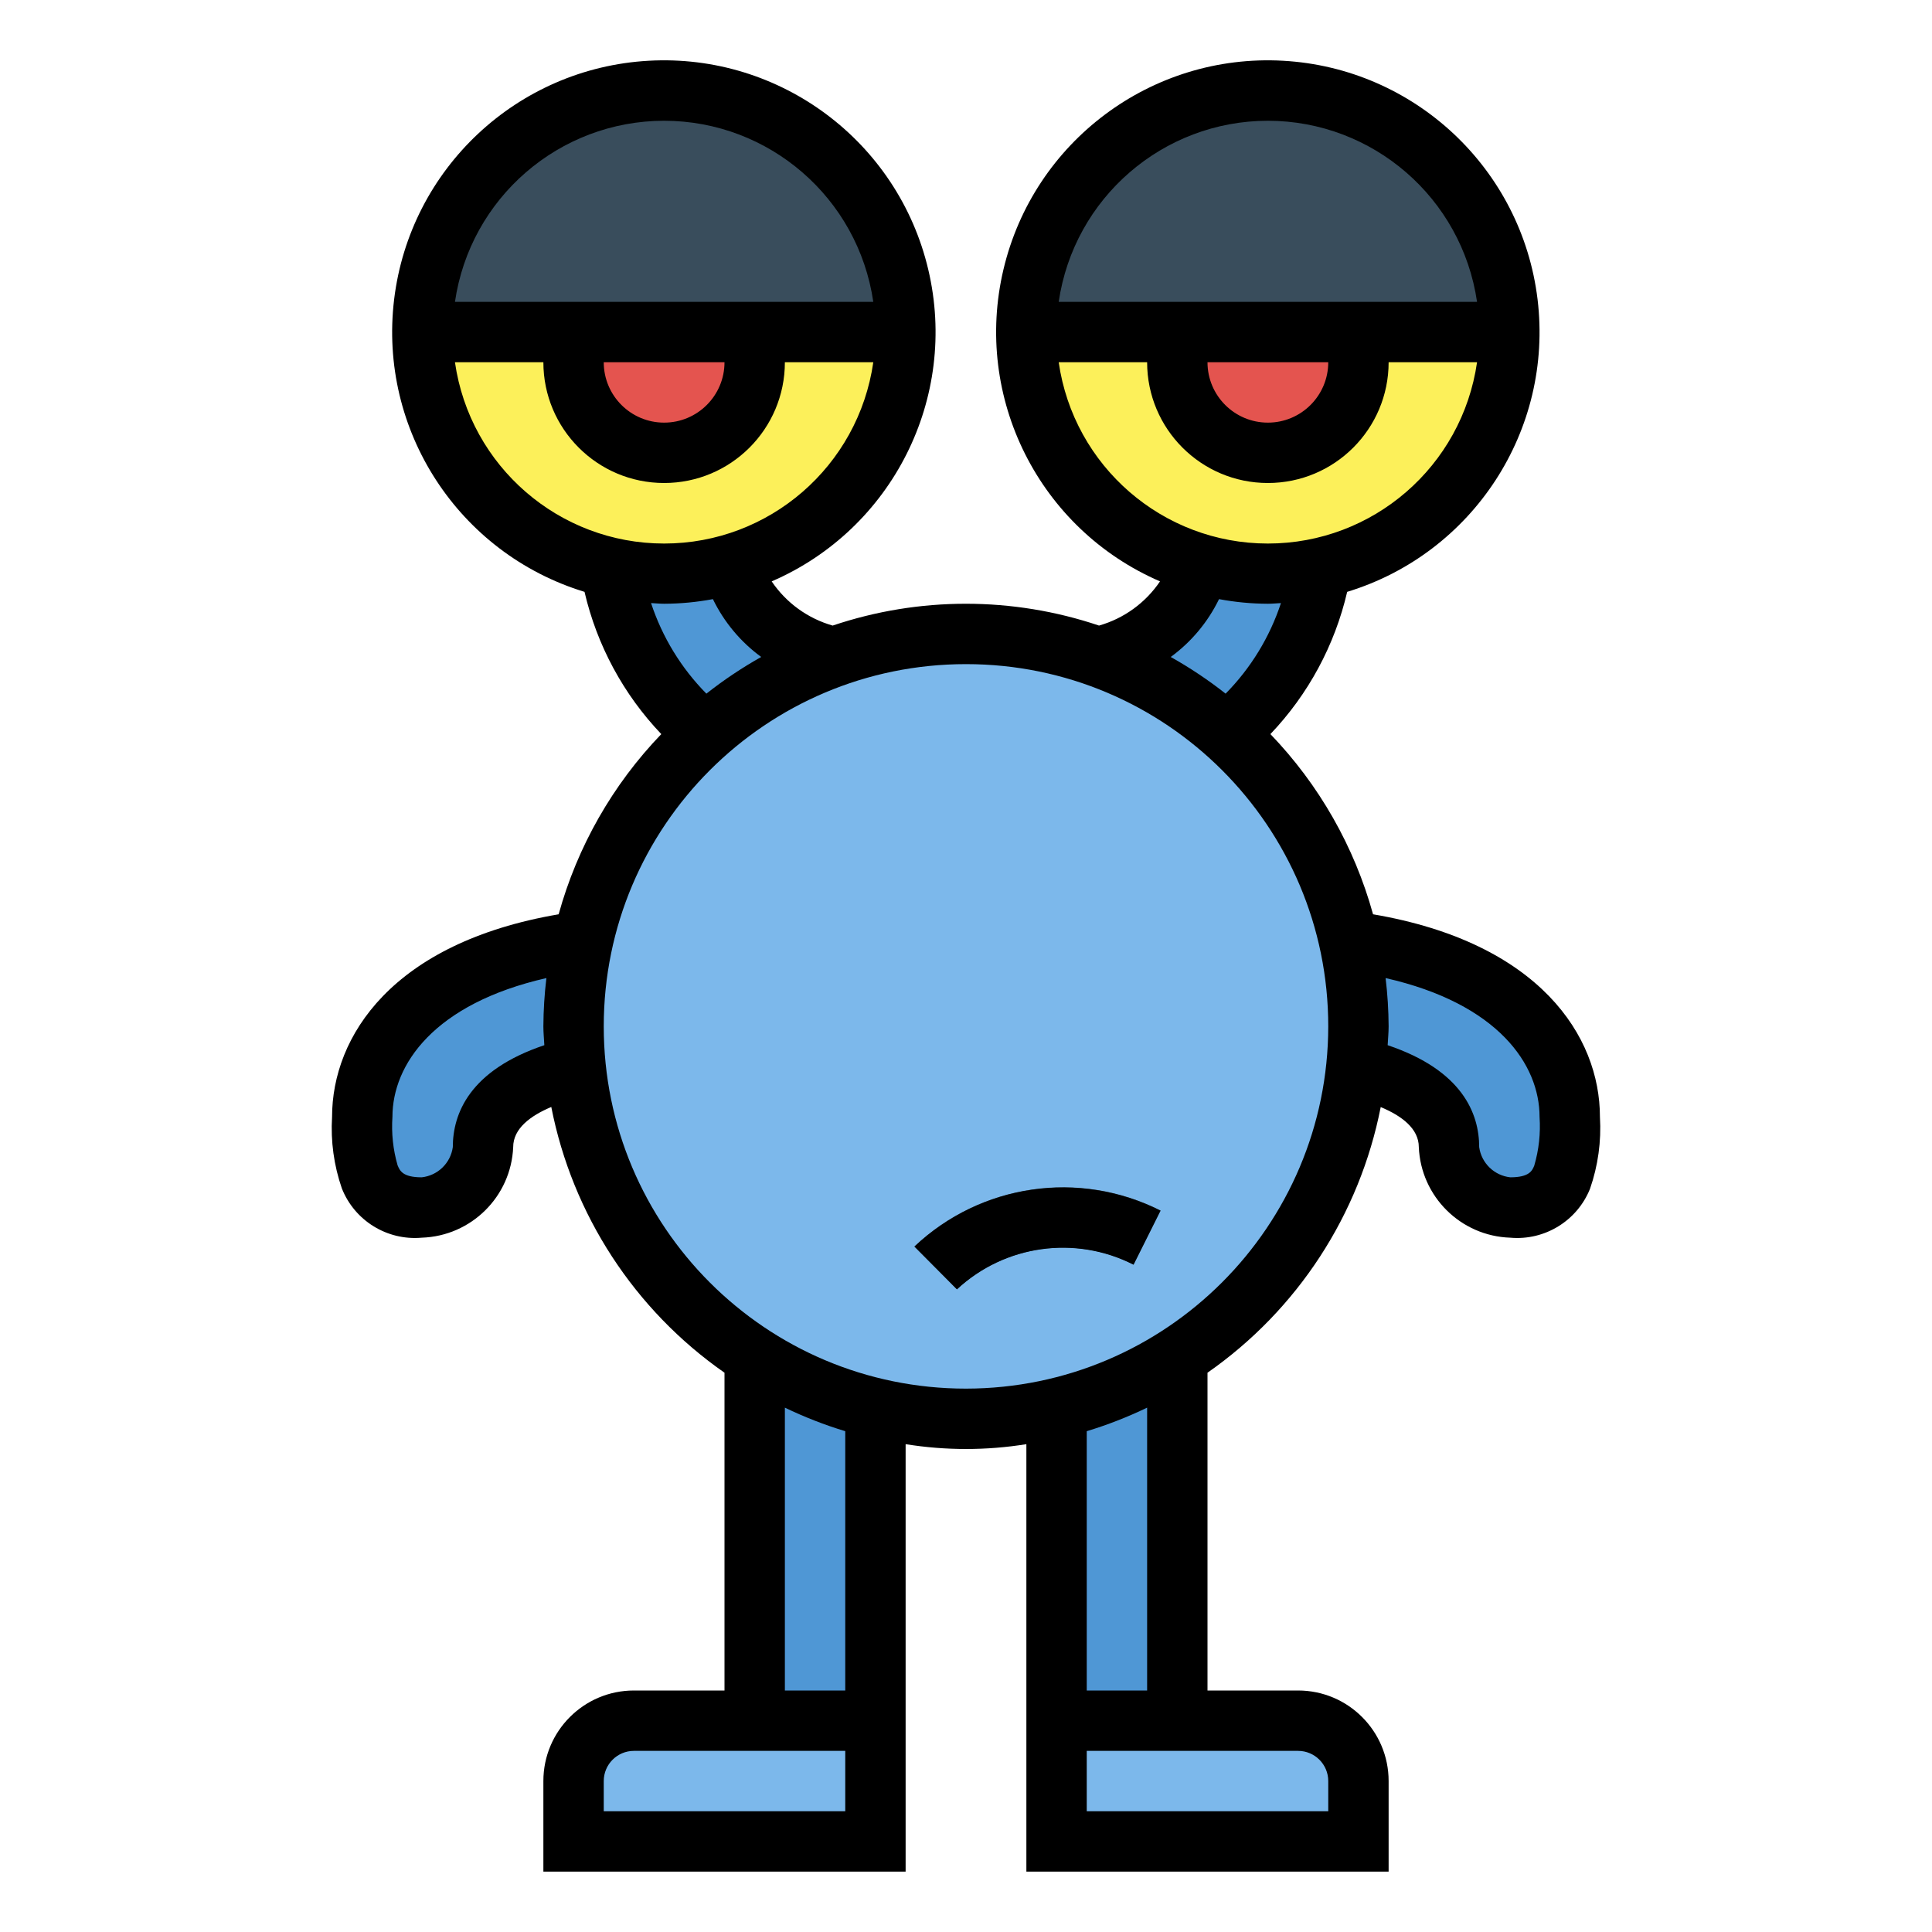
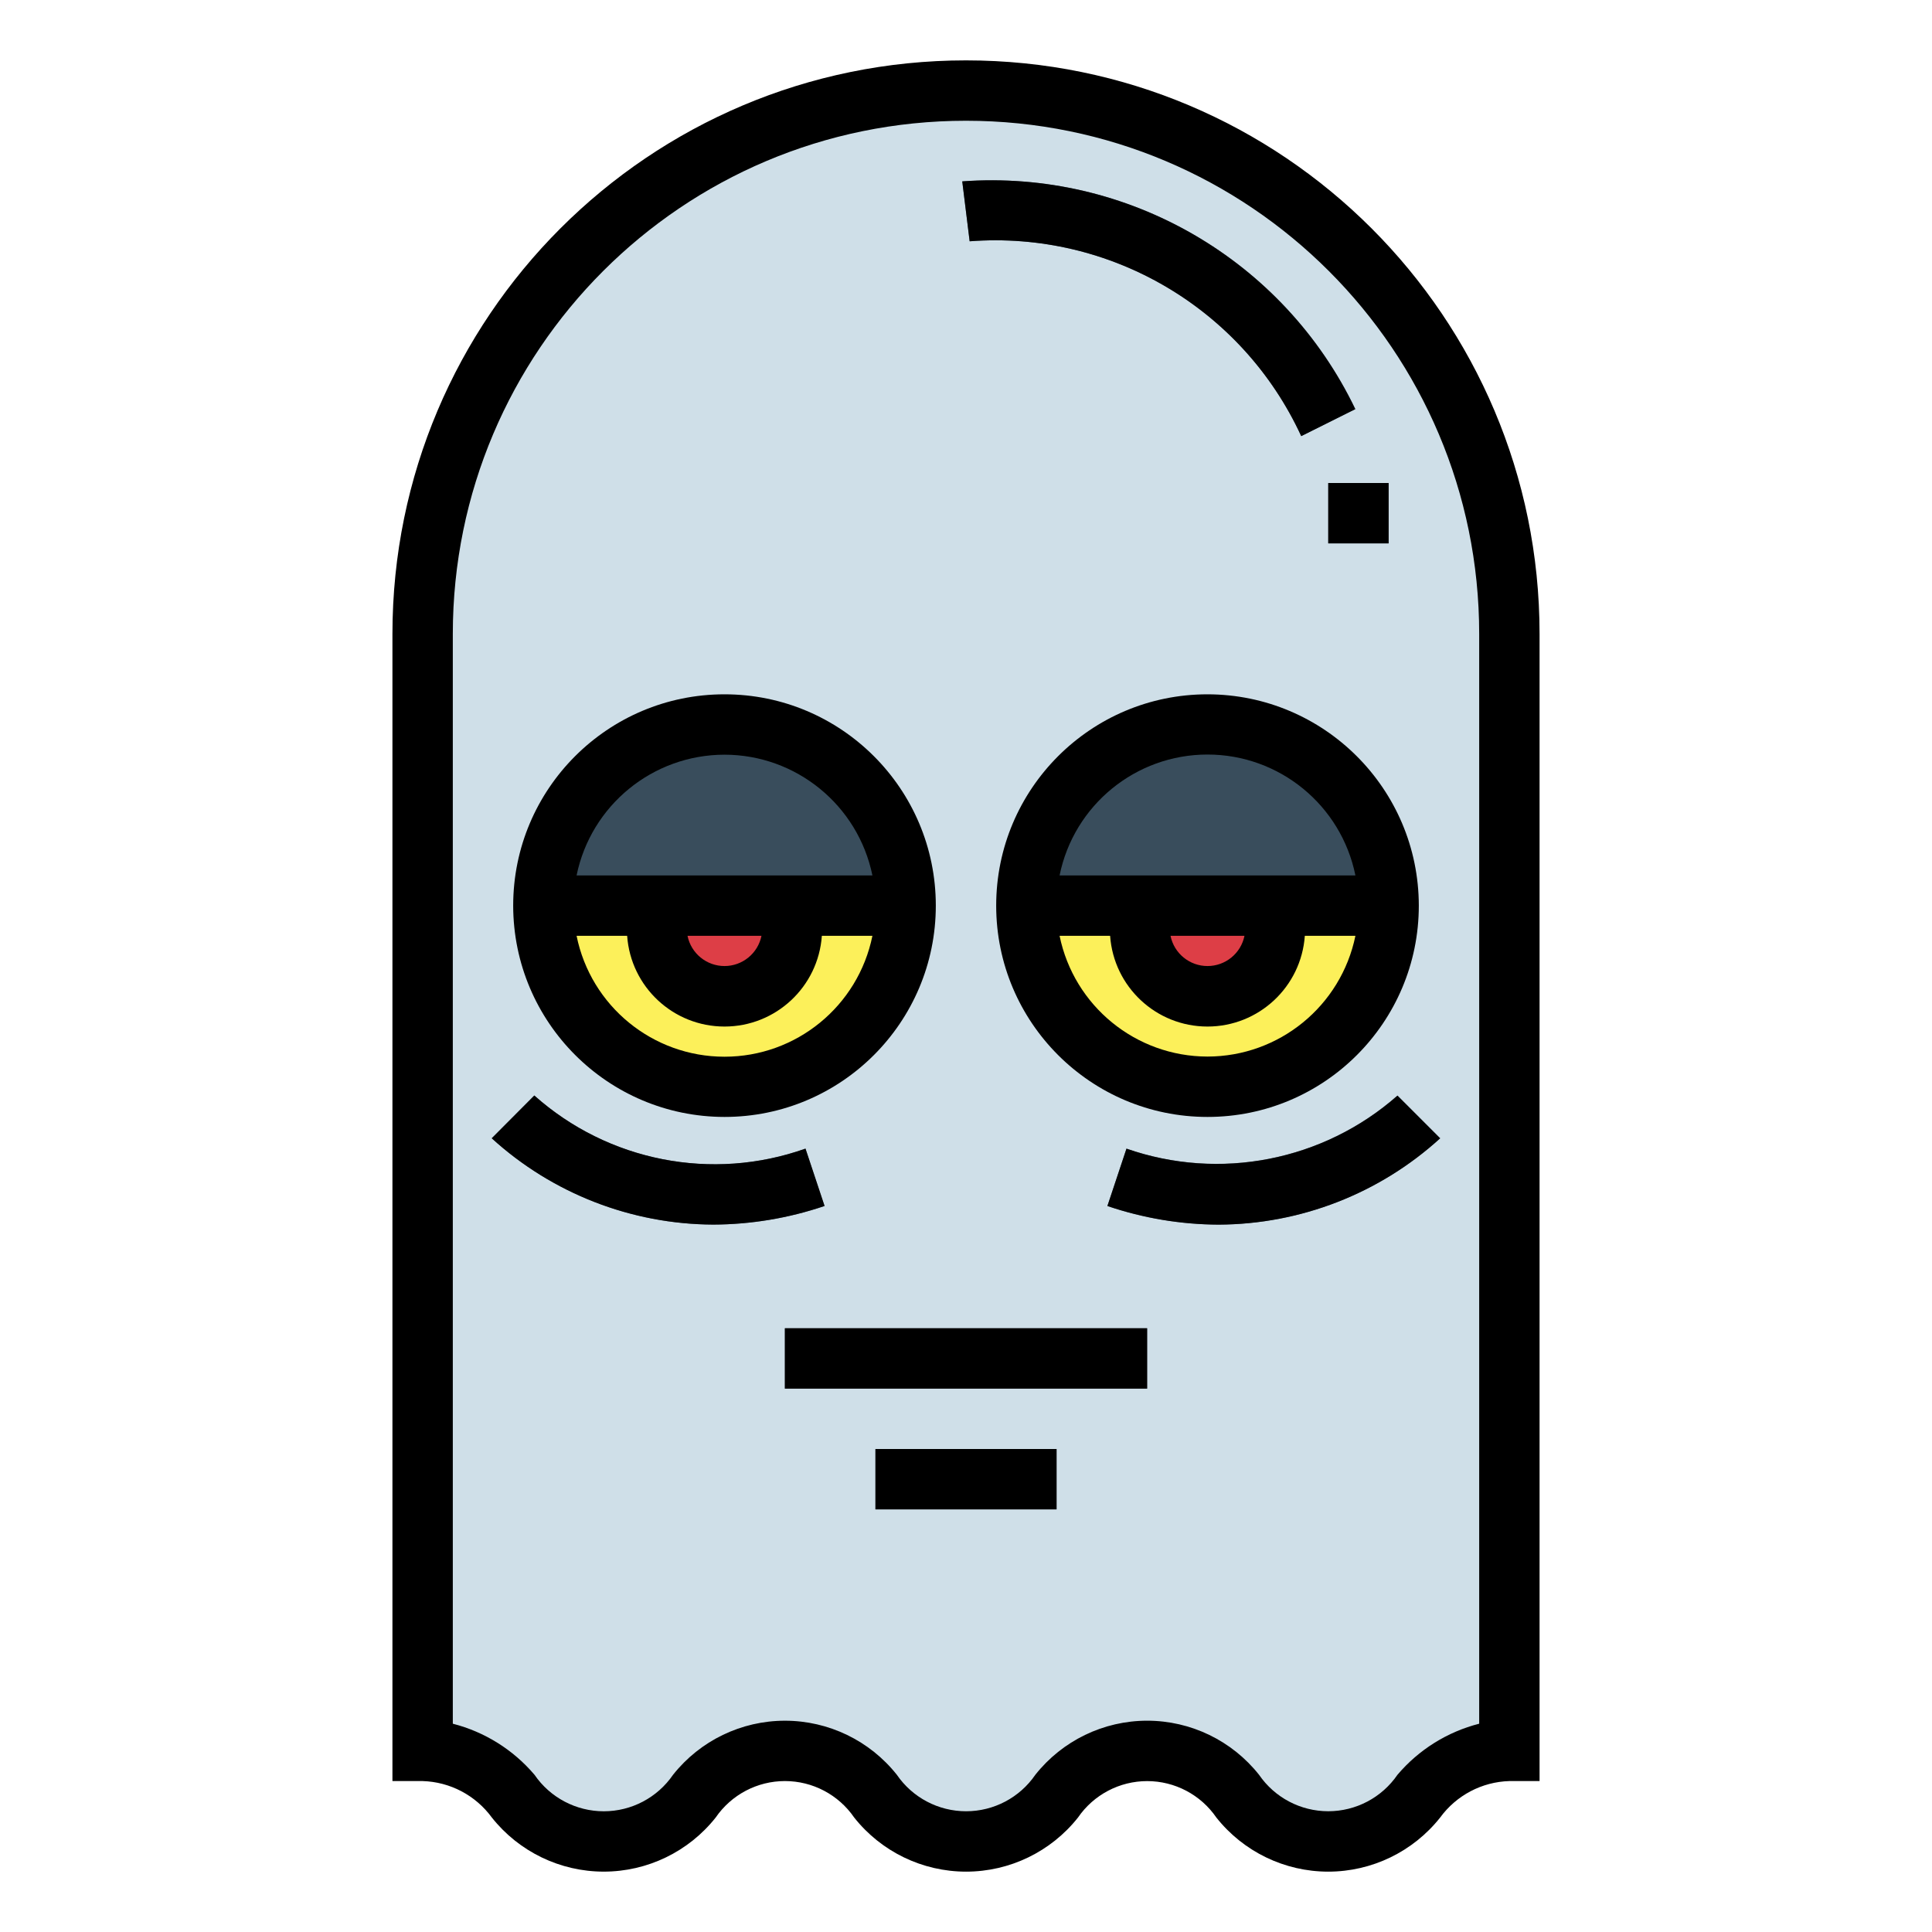
<svg xmlns="http://www.w3.org/2000/svg" viewBox="0 0 64 64" width="512" height="512">
  <g id="Filled_outline" data-name="Filled outline">
-     <path d="M20,17s0,9,9,9V22s-5,0-5-5Z" style="fill:#4f97d5" />
-     <path d="M12,37c0-3,3-6,10-6v4s-6,0-6,3a2.156,2.156,0,0,1-2.034,2h0C12,40,12,38.3,12,37Z" style="fill:#4f97d5" />
-     <path d="M52,37c0-3-3-6-10-6v4s6,0,6,3a2.156,2.156,0,0,0,2.034,2h0C52,40,52,38.3,52,37Z" style="fill:#4f97d5" />
-     <path d="M44,17s0,9-9,9V22s5,0,5-5Z" style="fill:#4f97d5" />
-     <rect x="25" y="43" width="4" height="14" style="fill:#4f97d5" />
-     <rect x="35" y="43" width="4" height="14" transform="translate(74 100) rotate(-180)" style="fill:#4f97d5" />
-     <circle cx="32" cy="34" r="13" style="fill:#7cb8eb" />
-     <path d="M22,19a8,8,0,0,0,8-8H14A8,8,0,0,0,22,19Z" style="fill:#fcf05a" />
-     <path d="M19.184,11A2.962,2.962,0,0,0,19,12a3,3,0,0,0,6,0,2.962,2.962,0,0,0-.184-1Z" style="fill:#e4544f" />
-     <path d="M22,3h0a8,8,0,0,1,8,8v0a0,0,0,0,1,0,0H14a0,0,0,0,1,0,0v0A8,8,0,0,1,22,3Z" style="fill:#394d5c" />
-     <path d="M42,19a8,8,0,0,0,8-8H34A8,8,0,0,0,42,19Z" style="fill:#fcf05a" />
-     <path d="M39.184,11A2.962,2.962,0,0,0,39,12a3,3,0,0,0,6,0,2.962,2.962,0,0,0-.184-1Z" style="fill:#e4544f" />
-     <path d="M42,3h0a8,8,0,0,1,8,8v0a0,0,0,0,1,0,0H34a0,0,0,0,1,0,0v0A8,8,0,0,1,42,3Z" style="fill:#394d5c" />
-     <path d="M31.7,42.711l-1.411-1.418A7.165,7.165,0,0,1,38.447,40.1l-.894,1.79A5.155,5.155,0,0,0,31.7,42.711Z" style="fill:#394d5c" />
-     <path d="M21,57h8a0,0,0,0,1,0,0v4a0,0,0,0,1,0,0H19a0,0,0,0,1,0,0V59A2,2,0,0,1,21,57Z" style="fill:#7cb8eb" />
-     <path d="M35,57H45a0,0,0,0,1,0,0v4a0,0,0,0,1,0,0H37a2,2,0,0,1-2-2V57A0,0,0,0,1,35,57Z" transform="translate(80 118) rotate(-180)" style="fill:#7cb8eb" />
-     <path d="M45.484,30.287a13.976,13.976,0,0,0-3.4-5.969,10.167,10.167,0,0,0,2.543-4.712,9,9,0,1,0-6.2-.347,3.643,3.643,0,0,1-2.02,1.464,13.823,13.823,0,0,0-8.824,0,3.643,3.643,0,0,1-2.02-1.464,9,9,0,1,0-6.2.347,10.167,10.167,0,0,0,2.543,4.712,13.976,13.976,0,0,0-3.4,5.969C13,31.227,11,34.329,11,37a6.1,6.1,0,0,0,.324,2.367A2.6,2.6,0,0,0,13.97,41,3.134,3.134,0,0,0,17,38c0-.615.57-1.038,1.262-1.33A14.025,14.025,0,0,0,24,45.473V56H21a3,3,0,0,0-3,3v3H30V47.84a12.58,12.58,0,0,0,4,0V62H46V59a3,3,0,0,0-3-3H40V45.473a14.025,14.025,0,0,0,5.738-8.8C46.43,36.962,47,37.385,47,38a3.134,3.134,0,0,0,3.03,3,2.6,2.6,0,0,0,2.641-1.619A6.12,6.12,0,0,0,53,37C53,34.329,51,31.227,45.484,30.287ZM18.032,34.623C15.556,35.455,15,36.89,15,38a1.168,1.168,0,0,1-1.03,1c-.637,0-.727-.224-.8-.4A4.633,4.633,0,0,1,13,37c0-1.734,1.375-3.751,5.1-4.6A14.027,14.027,0,0,0,18,34C18,34.21,18.022,34.415,18.032,34.623ZM40.6,22.978a14,14,0,0,0-1.818-1.215,5.165,5.165,0,0,0,1.6-1.916A8.925,8.925,0,0,0,42,20c.146,0,.288-.015.433-.022A7.7,7.7,0,0,1,40.6,22.978ZM42,4a7.011,7.011,0,0,1,6.929,6H35.071A7.011,7.011,0,0,1,42,4Zm2,8a2,2,0,0,1-4,0Zm-8.929,0H38a4,4,0,0,0,8,0h2.929a7,7,0,0,1-13.858,0ZM22,4a7.011,7.011,0,0,1,6.929,6H15.071A7.011,7.011,0,0,1,22,4Zm2,8a2,2,0,0,1-4,0Zm-8.929,0H18a4,4,0,0,0,8,0h2.929a7,7,0,0,1-13.858,0Zm6.5,7.978c.145.007.287.022.433.022a8.925,8.925,0,0,0,1.612-.153,5.165,5.165,0,0,0,1.6,1.916A14,14,0,0,0,23.4,22.978,7.7,7.7,0,0,1,21.567,19.978ZM28,60H20V59a1,1,0,0,1,1-1h7Zm0-4H26V46.63a13.864,13.864,0,0,0,2,.78Zm15,2a1,1,0,0,1,1,1v1H36V58Zm-7-2V47.41a13.864,13.864,0,0,0,2-.78V56ZM32,46A12,12,0,1,1,44,34,12.013,12.013,0,0,1,32,46Zm18.824-7.387c-.067.163-.157.387-.794.387A1.168,1.168,0,0,1,49,38c0-1.11-.556-2.545-3.032-3.377.01-.208.032-.413.032-.623a14.027,14.027,0,0,0-.1-1.6c3.723.845,5.1,2.862,5.1,4.6A4.62,4.62,0,0,1,50.824,38.613Z" />
-     <path d="M30.293,41.293,31.7,42.711a5.155,5.155,0,0,1,5.849-.816l.894-1.79A7.165,7.165,0,0,0,30.293,41.293Z" />
+     <path d="M14,21A18,18,0,0,1,32,3h0A18,18,0,0,1,50,21V58c-3,0-3,3-6,3s-2.994-3-6-3-3,3-6,3-3-3-6-3-3,3-6,3-3-3-6-3Z" style="fill:#cfdfe8" />
+     <path d="M40,36a6,6,0,0,0,6-6H34A6,6,0,0,0,40,36Z" style="fill:#fcf05a" />
+     <path d="M24,36a6,6,0,0,0,6-6H18A6,6,0,0,0,24,36Z" style="fill:#fcf05a" />
+     <path d="M37.888,30a2.227,2.227,0,0,0-.138.75,2.25,2.25,0,0,0,4.5,0,2.227,2.227,0,0,0-.138-.75Z" style="fill:#dd3e46" />
+     <path d="M40,24h0a6,6,0,0,1,6,6v0a0,0,0,0,1,0,0H34a0,0,0,0,1,0,0v0A6,6,0,0,1,40,24Z" style="fill:#394d5c" />
+     <path d="M21.888,30a2.227,2.227,0,0,0-.138.75,2.25,2.25,0,0,0,4.5,0,2.227,2.227,0,0,0-.138-.75Z" style="fill:#dd3e46" />
+     <path d="M24,24h0a6,6,0,0,1,6,6v0a0,0,0,0,1,0,0H18a0,0,0,0,1,0,0v0A6,6,0,0,1,24,24Z" style="fill:#394d5c" />
+     <path d="M23.632,40.566a10.965,10.965,0,0,1-7.339-2.859L17.7,36.29a8.981,8.981,0,0,0,8.979,1.761l.632,1.9A11.6,11.6,0,0,1,23.632,40.566Z" style="fill:#5a6470" />
+     <path d="M40.368,40.566a11.6,11.6,0,0,1-3.684-.617l.632-1.9a9.066,9.066,0,0,0,8.977-1.758l1.414,1.414A10.965,10.965,0,0,1,40.368,40.566Z" style="fill:#5a6470" />
+     <rect x="26" y="44" width="12" height="2" style="fill:#5a6470" />
+     <rect x="29" y="48" width="6" height="2" style="fill:#5a6470" />
+     <path d="M43.105,14.447A11.158,11.158,0,0,0,32.121,7.993l-.245-1.985A13.368,13.368,0,0,1,44.9,13.553Z" style="fill:#5a6470" />
+     <rect x="44" y="16" width="2" height="2" style="fill:#5a6470" />
+     <path d="M16.293,60.208a4.731,4.731,0,0,0,7.415,0,2.782,2.782,0,0,1,4.588,0,4.729,4.729,0,0,0,7.414,0,2.779,2.779,0,0,1,4.583,0,4.729,4.729,0,0,0,7.414,0A2.946,2.946,0,0,1,50,59h1V21a19,19,0,0,0-38,0V59h1A2.949,2.949,0,0,1,16.293,60.208ZM15,21a17,17,0,0,1,34,0V57.1a5.256,5.256,0,0,0-2.708,1.693,2.78,2.78,0,0,1-4.584,0,4.727,4.727,0,0,0-7.412,0,2.781,2.781,0,0,1-4.586,0,4.731,4.731,0,0,0-7.415,0,2.782,2.782,0,0,1-4.588,0A5.266,5.266,0,0,0,15,57.1Z" />
+     <path d="M27.316,39.949l-.632-1.9A8.981,8.981,0,0,1,17.7,36.29l-1.412,1.417a10.965,10.965,0,0,0,7.339,2.859A11.6,11.6,0,0,0,27.316,39.949Z" />
+     <path d="M37.316,38.051l-.632,1.9a11.6,11.6,0,0,0,3.684.617,10.965,10.965,0,0,0,7.339-2.859l-1.414-1.414A9.066,9.066,0,0,1,37.316,38.051Z" />
+     <rect x="26" y="44" width="12" height="2" />
+     <rect x="29" y="48" width="6" height="2" />
+     <path d="M43.105,14.447l1.79-.894A13.368,13.368,0,0,0,31.876,6.008l.245,1.985A11.158,11.158,0,0,1,43.105,14.447Z" />
+     <rect x="44" y="16" width="2" height="2" />
+     <path d="M40,23a7,7,0,1,0,7,7A7.008,7.008,0,0,0,40,23Zm0,12a5.008,5.008,0,0,1-4.9-4h1.674a3.233,3.233,0,0,0,6.45,0H44.9A5.008,5.008,0,0,1,40,35Zm-1.225-4h2.45a1.25,1.25,0,0,1-2.45,0ZM35.1,29a5,5,0,0,1,9.8,0Z" />
+     <path d="M24,37a7,7,0,1,0-7-7A7.008,7.008,0,0,0,24,37Zm0-12a5.008,5.008,0,0,1,4.9,4H19.1A5.008,5.008,0,0,1,24,25Zm1.225,6a1.25,1.25,0,0,1-2.45,0Zm-4.45,0a3.233,3.233,0,0,0,6.45,0H28.9a5,5,0,0,1-9.8,0Z" />
  </g>
</svg>
